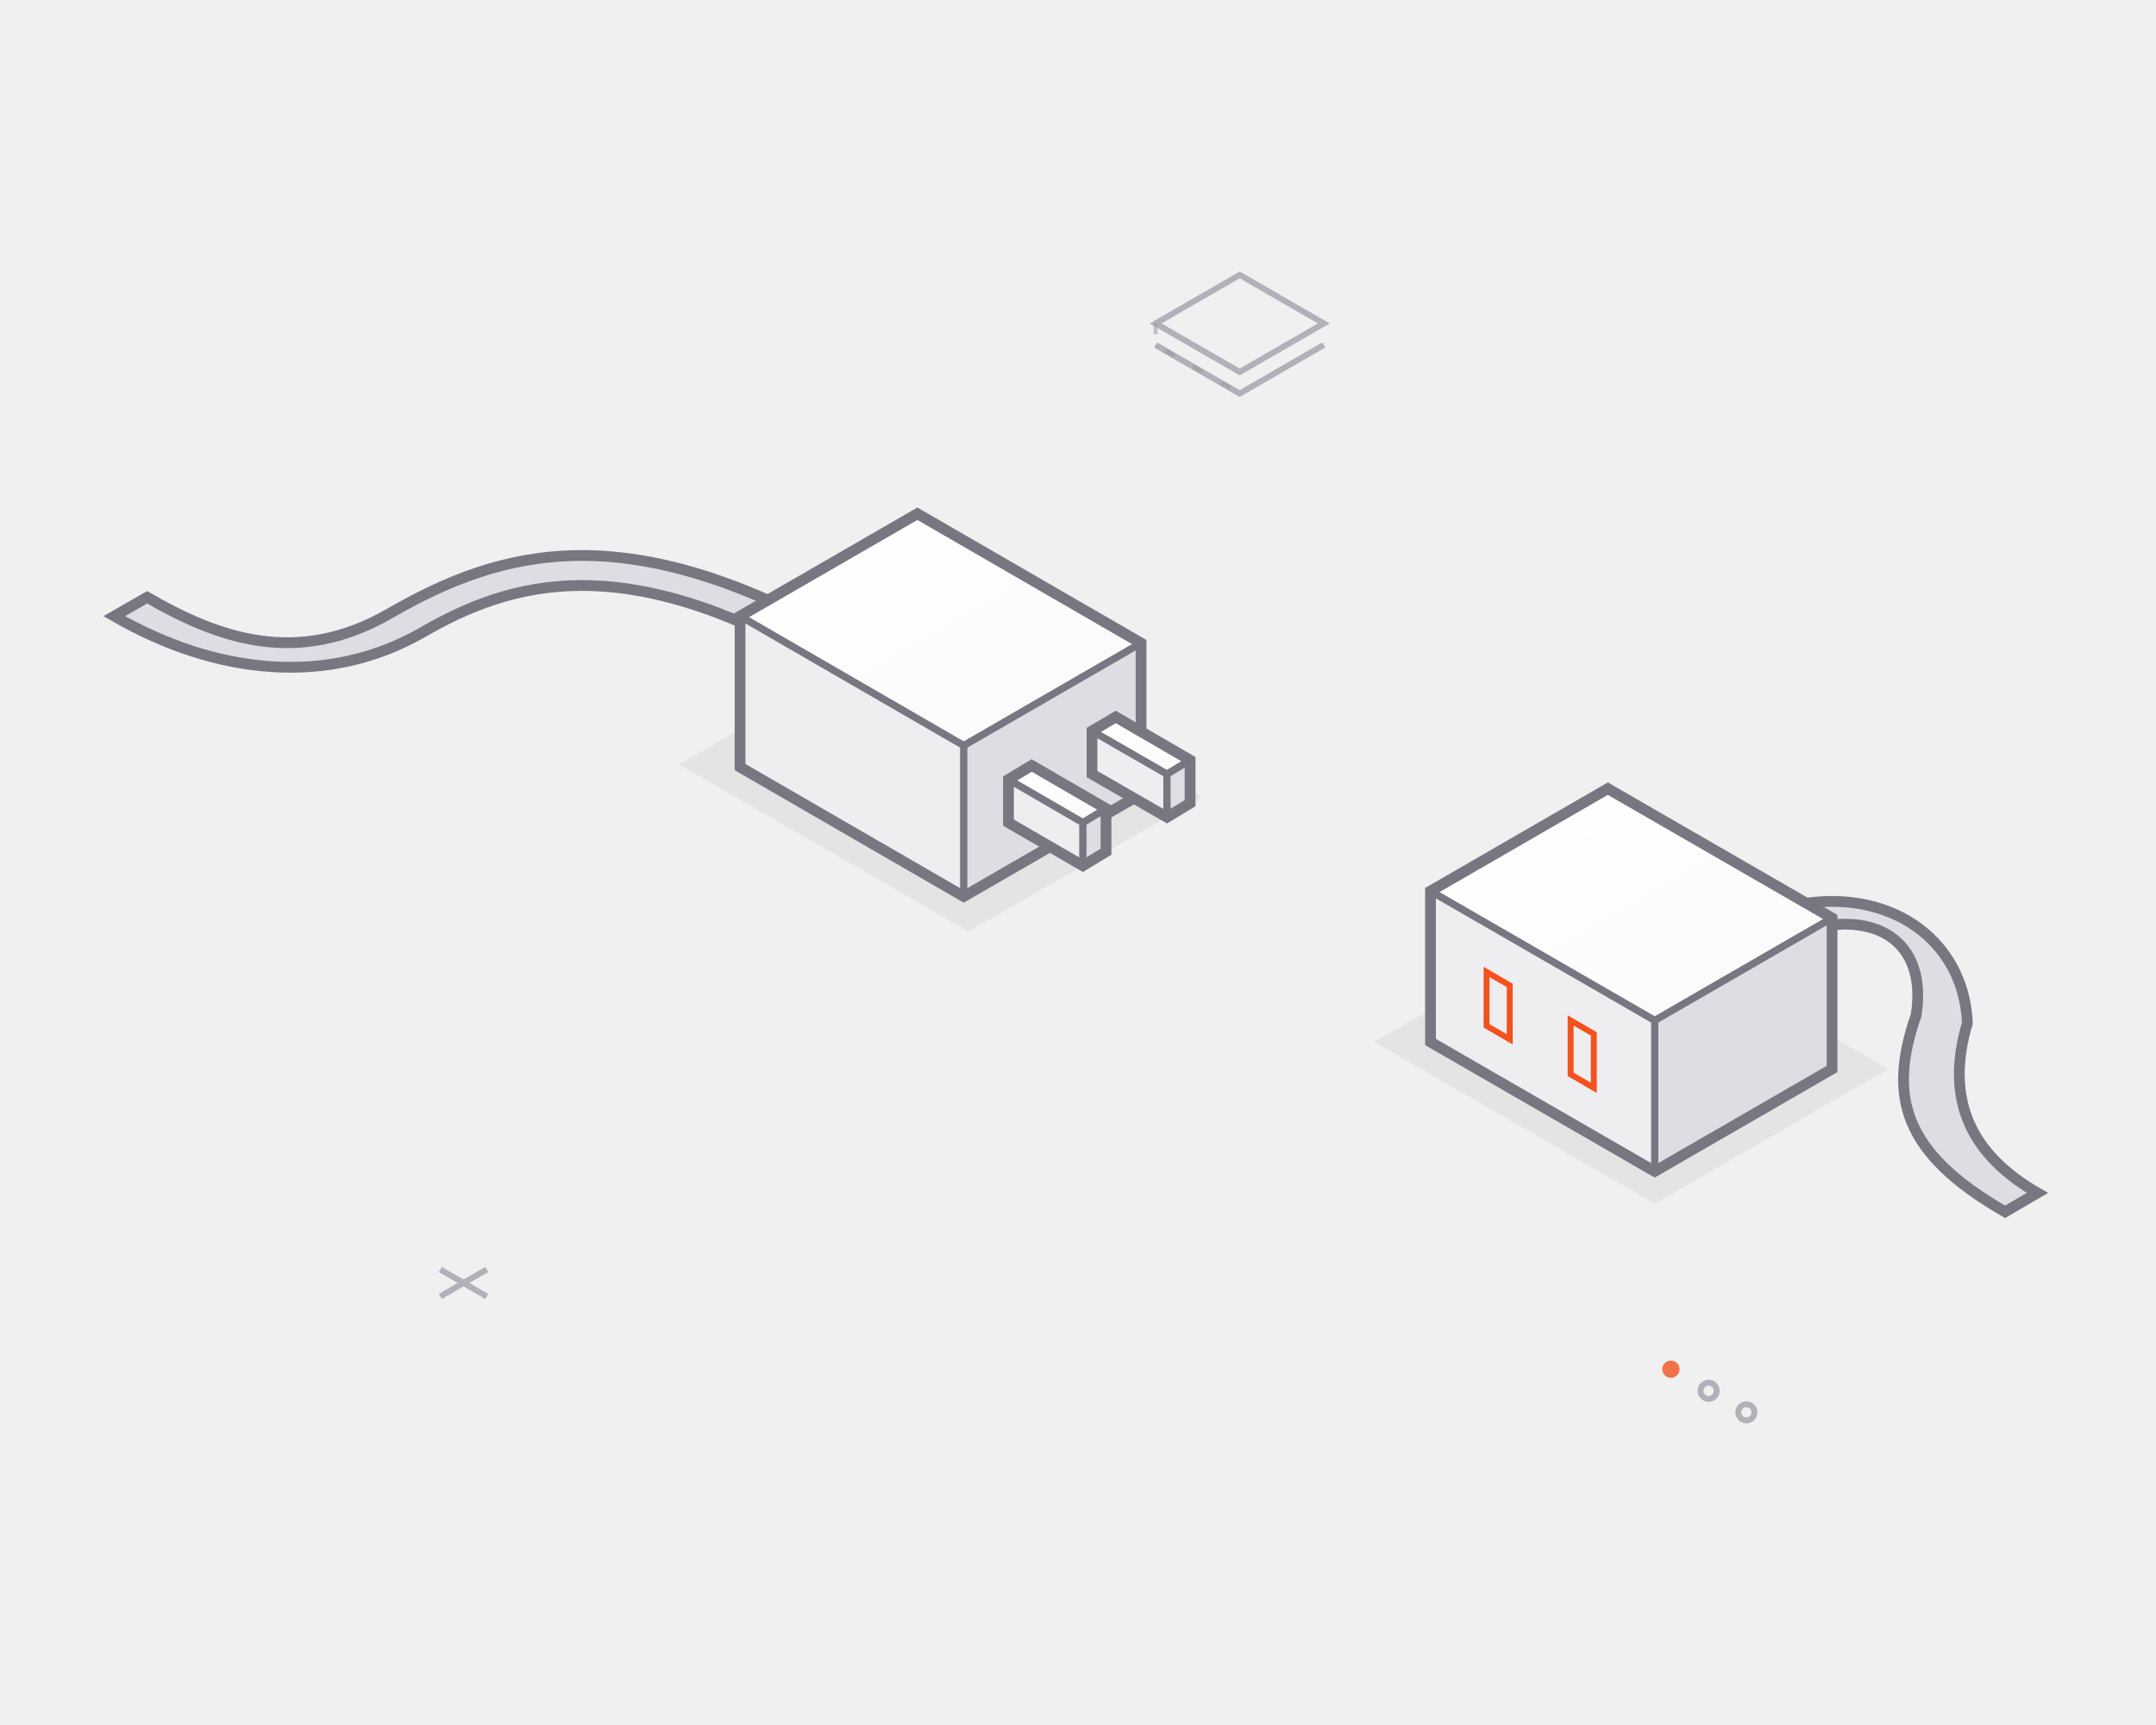
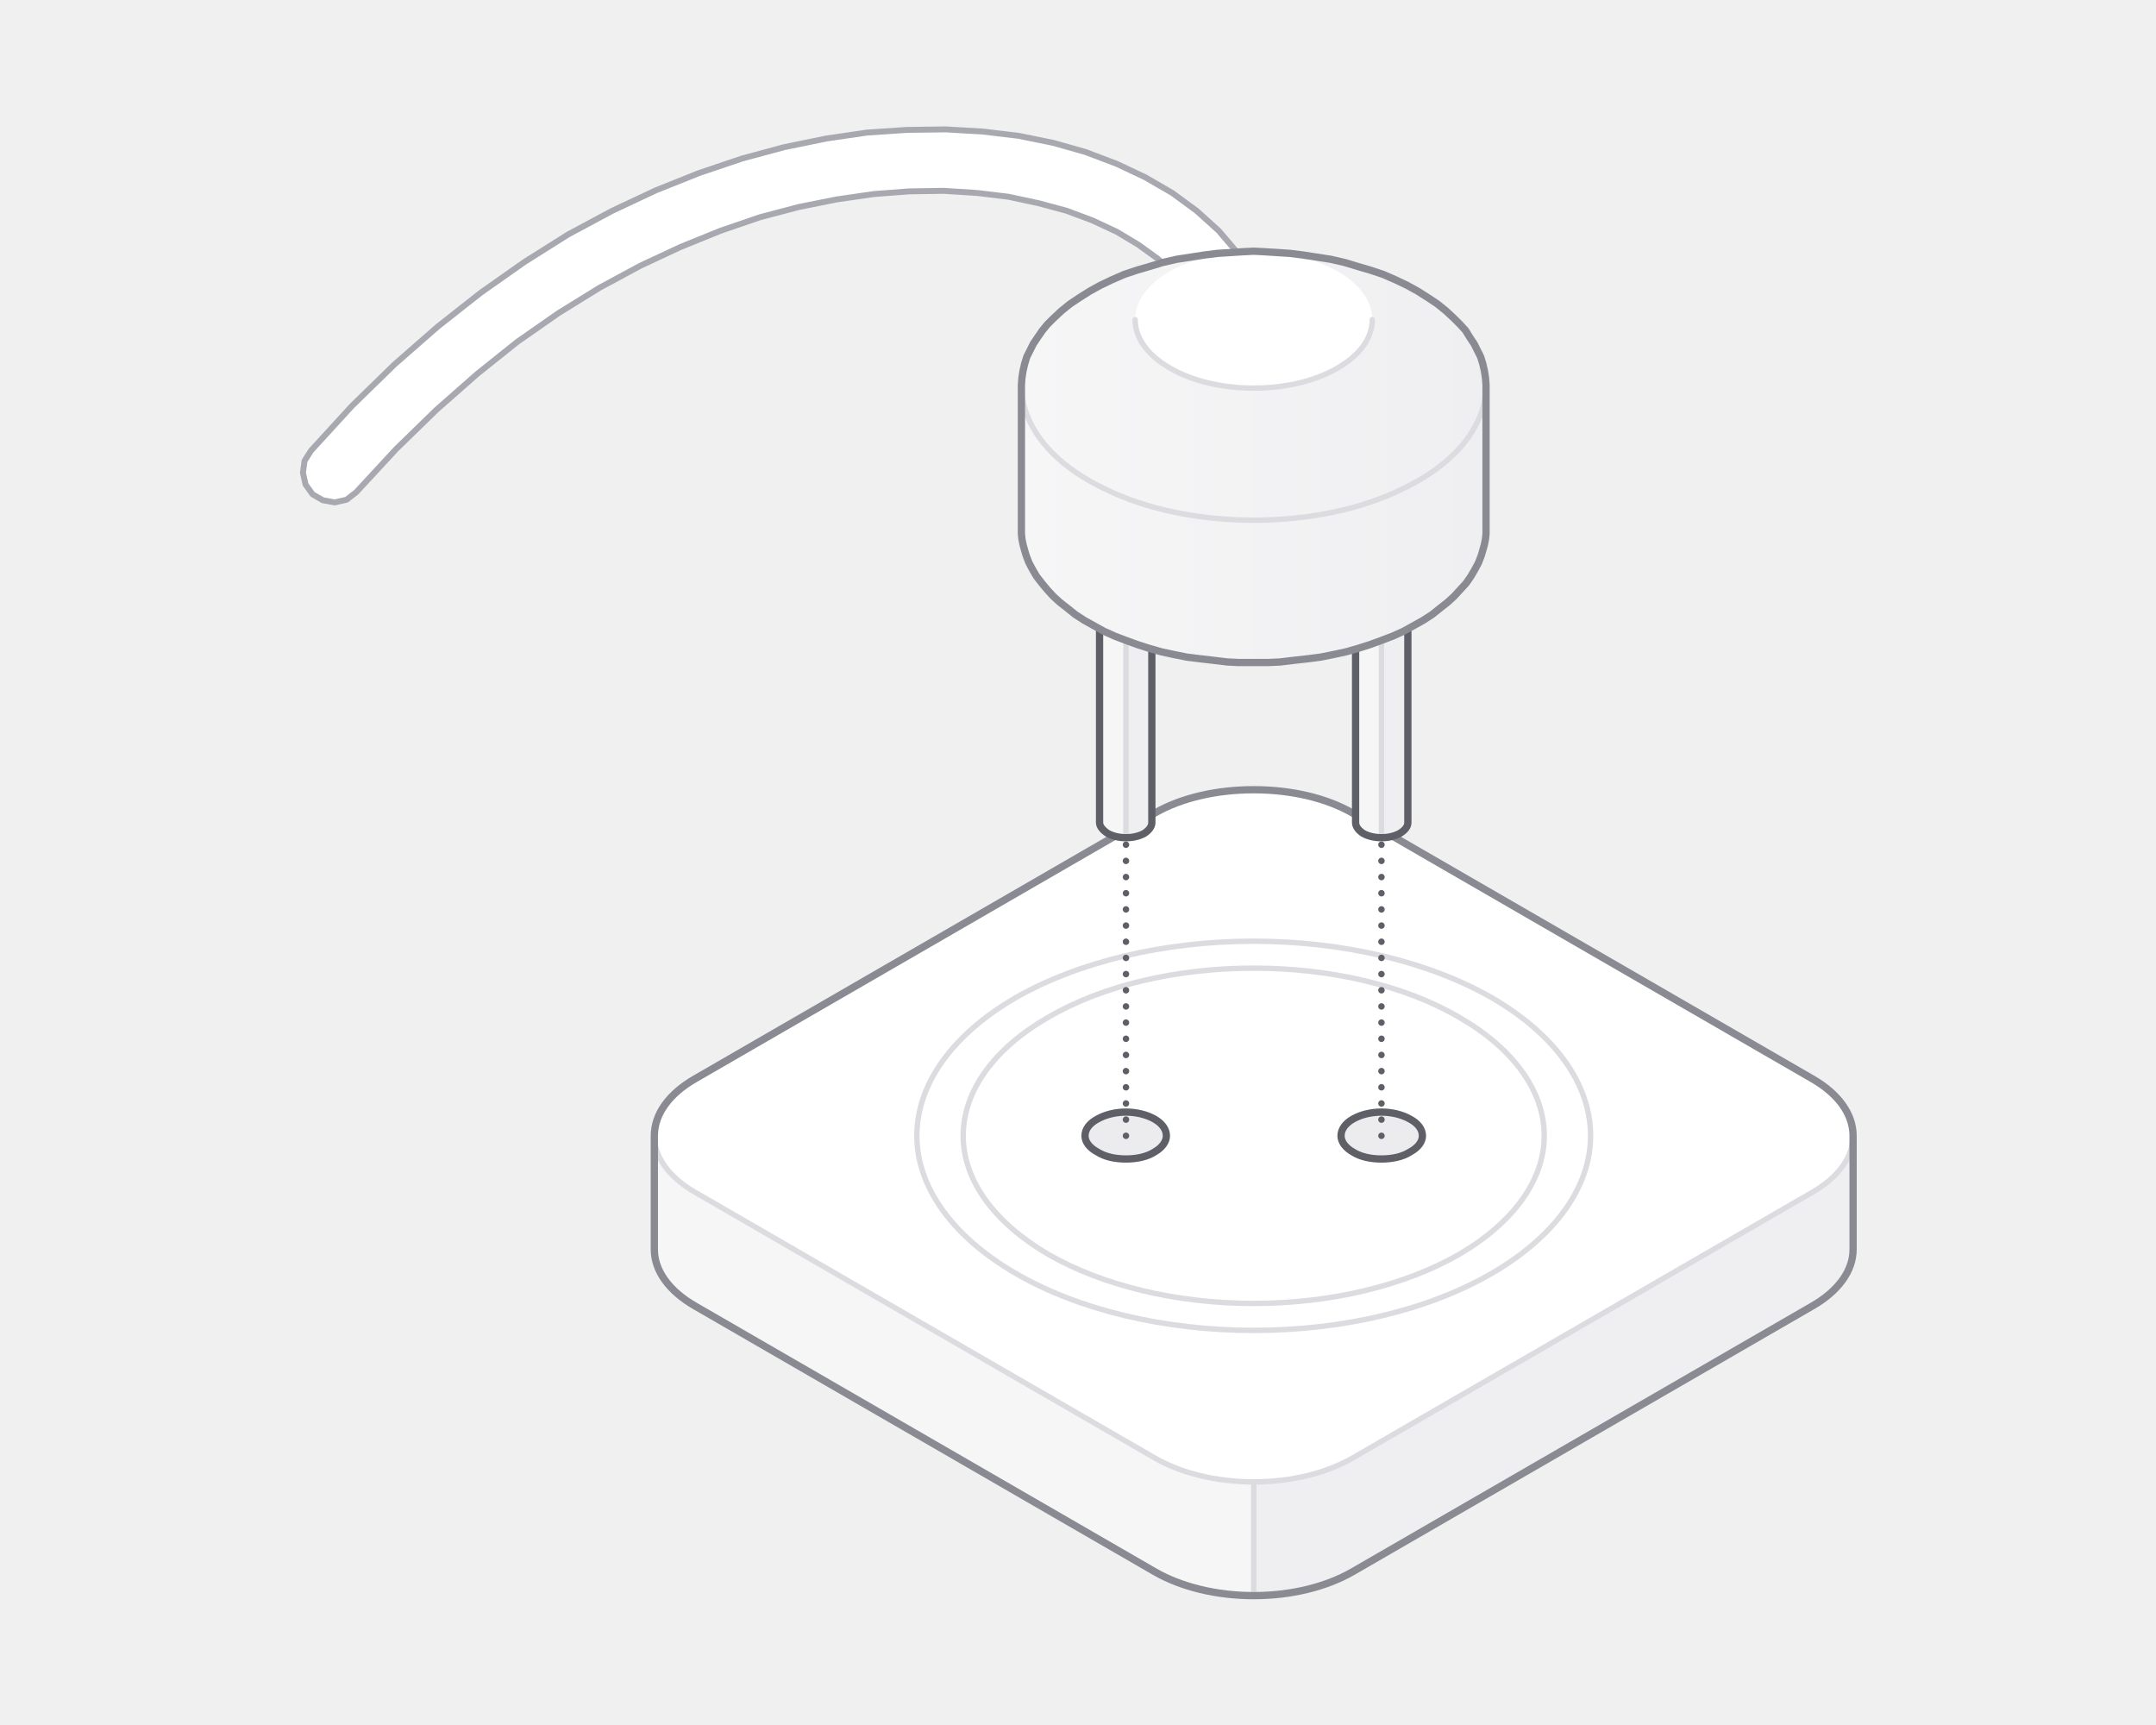
- <svg xmlns="http://www.w3.org/2000/svg" width="400" height="320" viewBox="0 0 400 320" fill="none" role="img" aria-labelledby="fg-empty-offline-light-title fg-empty-offline-light-description" class="fg-empty-offline-light">
+ <svg xmlns="http://www.w3.org/2000/svg" width="400" height="320" viewBox="0 0 400 320" fill="none" role="img" aria-labelledby="fg-state-offline-light-title fg-state-offline-light-description" class="fg-state-offline-light">
  <defs>
-     <linearGradient id="fg-empty-offline-light-plane" x1="0" y1="0" x2="1" y2="1">
-       <stop stop-color="#ffffff" />
-       <stop offset="1" stop-color="#fafafb" />
+     <linearGradient id="fg-state-offline-light-cy" x1="0" y1="0" x2="1" y2="0">
+       <stop stop-color="#f6f6f7" />
+       <stop offset="1" stop-color="#efeff1" />
    </linearGradient>
  </defs>
  <style>
-     .fg-empty-offline-light { stroke-linecap: butt; stroke-linejoin: miter; stroke-width: 2; }
-     .fg-empty-offline-light .right { fill: #dddde3; stroke: #777781; }
-     .fg-empty-offline-light .edge, .fg-empty-offline-light .seam { stroke: #777781; }
-     .fg-empty-offline-light .seam { stroke-width: 1.35; }
-     .fg-empty-offline-light .shade { fill: #1b1b24; fill-opacity: .055; }
-     .fg-empty-offline-light .soft { stroke: #a1a1ab; stroke-width: 1.1; }
-     .fg-empty-offline-light .guide { stroke: #85858f; stroke-width: .8; stroke-dasharray: 2 4; opacity: .55; }
-     .fg-empty-offline-light .accent { stroke: #f4511e; }
-     .fg-empty-offline-light .accent { stroke-width: 1.1; }
-     .fg-empty-offline-light .accent-fill { fill: #f4511e; }
-     .fg-empty-offline-light .tf { fill: url(#fg-empty-offline-light-plane); }
-     .fg-empty-offline-light .lf { fill: #eeeef1; }
-     .fg-empty-offline-light .rf { fill: #dddde3; }
+     .fg-state-offline-light { stroke-linecap: round; stroke-linejoin: round; }
+     .fg-state-offline-light path { vector-effect: non-scaling-stroke; }
+     .fg-state-offline-light .t { fill: #ffffff; }
+     .fg-state-offline-light .l { fill: #f6f6f7; }
+     .fg-state-offline-light .r { fill: #efeff1; }
+     .fg-state-offline-light .hole { fill: #ececef; }
+     .fg-state-offline-light .cy { fill: url(#fg-state-offline-light-cy); }
+     .fg-state-offline-light .af { fill: #5f5f68; }
+     .fg-state-offline-light .kf { fill: #85858e; }
+     .fg-state-offline-light .eo { fill-rule: evenodd; }
+     .fg-state-offline-light .o { stroke: #8a8a93; stroke-width: 1.35; }
+     .fg-state-offline-light .o2 { stroke: #a8a8b0; stroke-width: 1.1; }
+     .fg-state-offline-light .e { stroke: #dcdce0; stroke-width: 1; }
+     .fg-state-offline-light .d { stroke: #a1a1aa; stroke-width: 1.2; stroke-dasharray: 0 3; }
+     .fg-state-offline-light .dh { stroke: #dcdce0; stroke-width: 1.2; stroke-dasharray: 0 3; }
+     .fg-state-offline-light .g { stroke: #a8a8b0; stroke-width: 1; stroke-dasharray: 3 3; }
+     .fg-state-offline-light .k { stroke: #85858e; stroke-width: 1.2; }
+     .fg-state-offline-light .ka, .fg-state-offline-light .oa { stroke: #5f5f68; stroke-width: 1.35; }
+     .fg-state-offline-light .da { stroke: #5f5f68; stroke-width: 1.2; stroke-dasharray: 0 3; }
+     .fg-state-offline-light .ga { stroke: #5f5f68; stroke-width: 1; stroke-dasharray: 3 3; }
  </style>
-   <g data-part="illustration">
-     <g data-part="decoration" aria-hidden="true" pointer-events="none" opacity=".8">
-       <path class="soft" d="M230 51L245.6 60L230 69L214.4 60ZM214.4 64L230 73L245.6 64M81.7 235.5L90.3 240.5M81.7 240.5L90.3 235.5M315.5 258a1.5 1.5 0 1 0 3 0a1.5 1.5 0 1 0 -3 0ZM322.5 262a1.5 1.5 0 1 0 3 0a1.5 1.5 0 1 0 -3 0Z" />
-       <path class="guide" d="M214.4 60L214.4 64L230 73" />
-       <path class="accent-fill" d="M308.4 254a1.6 1.6 0 1 0 3.2 0a1.6 1.6 0 1 0 -3.2 0Z" />
-     </g>
-     <g data-part="subject">
-       <g transform="translate(17.8 13.8)">
-         <polygon class="shade" points="151.5,103 205.2,134 161.9,159 108.2,128" />
-         <polygon class="shade" points="280.5,154.5 332.5,184.5 289.2,209.5 237.2,179.5" />
-         <g data-part="detail">
-           <path class="right" d="M140.2 105.5C98.7 81.5 75.3 88 54.5 100C37.2 110 22.5 104.5 9.5 97L3.4 100.5C22.5 111.5 43.2 113.5 60.6 103.5C77 94 97.8 88 134.2 109Z" />
-         </g>
-         <g data-part="detail">
-           <path class="right" d="M301.3 159.5C324.7 146 346.4 156.5 347.2 176C342.9 190.5 348.1 200.5 360.2 207.5L354.2 211C335.1 200 332.5 189.5 337.7 174.5C340.3 158 325.6 152.5 307.4 163Z" />
-         </g>
-         <g data-part="volume">
-           <polygon class="lf" points="152.4,81.5 193.9,105.5 193.9,133.5 161,152.5 119.5,128.5 119.5,100.5" />
-           <polygon class="rf" points="193.9,105.5 161,124.5 161,152.5 193.9,133.5" />
-           <polygon class="tf" points="152.4,81.5 193.9,105.5 161,124.5 119.5,100.5" />
-           <path class="seam" d="M161 124.5L193.9 105.5M161 124.5L119.5 100.5M161 124.5L161 152.5" />
-           <polygon class="edge" points="152.4,81.5 193.9,105.5 193.9,133.5 161,152.5 119.5,128.5 119.5,100.5" />
-         </g>
-         <g data-part="volume">
-           <polygon class="lf" points="280.5,132.5 322.1,156.5 322.1,184.5 289.2,203.5 247.6,179.5 247.6,151.5" />
-           <polygon class="rf" points="322.1,156.5 289.2,175.5 289.2,203.5 322.1,184.5" />
-           <polygon class="tf" points="280.5,132.5 322.1,156.5 289.2,175.5 247.6,151.5" />
-           <path class="seam" d="M289.2 175.5L322.1 156.5M289.2 175.5L247.6 151.5M289.2 175.5L289.2 203.5" />
-           <polygon class="edge" points="280.5,132.5 322.1,156.5 322.1,184.5 289.2,203.5 247.6,179.5 247.6,151.5" />
-         </g>
-         <g data-part="volume">
-           <polygon class="lf" points="189.2,119.2 203,127.2 203,135.2 198.7,137.8 184.8,129.8 184.8,121.8" />
-           <polygon class="rf" points="203,127.2 198.7,129.8 198.7,137.8 203,135.2" />
-           <polygon class="tf" points="189.2,119.2 203,127.2 198.7,129.8 184.8,121.8" />
-           <path class="seam" d="M198.7 129.8L203 127.2M198.7 129.8L184.8 121.8M198.7 129.8L198.7 137.8" />
-           <polygon class="edge" points="189.2,119.2 203,127.2 203,135.2 198.7,137.8 184.8,129.8 184.8,121.8" />
-         </g>
-         <g data-part="volume">
-           <polygon class="lf" points="173.6,128.2 187.4,136.2 187.4,144.2 183.1,146.8 169.3,138.8 169.3,130.8" />
-           <polygon class="rf" points="187.4,136.2 183.1,138.8 183.1,146.8 187.4,144.2" />
-           <polygon class="tf" points="173.6,128.2 187.4,136.2 183.1,138.8 169.3,130.8" />
-           <path class="seam" d="M183.1 138.8L187.4 136.2M183.1 138.8L169.3 130.8M183.1 138.8L183.1 146.8" />
-           <polygon class="edge" points="173.6,128.2 187.4,136.2 187.4,144.2 183.1,146.8 169.3,138.8 169.3,130.8" />
-         </g>
-         <g data-part="detail">
-           <path class="accent" d="M258 166.5L262.3 169L262.3 179L258 176.5Z" />
-           <path class="accent" d="M273.6 175.5L277.9 178L277.9 188L273.6 185.5Z" />
-         </g>
-       </g>
-     </g>
-   </g>
+   <path class="r" d="M343.8 210.7C343.8 214.6 341.1 218.4 336.2 221.2L250.9 270.5C246 273.3 239.5 274.9 232.6 274.9L232.6 296C239.5 296 246 294.4 250.9 291.6L336.2 242.3C341.1 239.5 343.8 235.7 343.8 231.8Z" />
+   <path class="l" d="M232.6 274.9C225.7 274.9 219.2 273.3 214.3 270.5L129 221.2C124.1 218.4 121.4 214.6 121.4 210.7L121.4 231.8C121.4 235.7 124.1 239.5 129 242.3L214.3 291.6C219.2 294.4 225.7 296 232.6 296Z" />
+   <path class="t" d="M121.4 210.7C121.4 206.7 124.1 202.9 129 200.1L214.3 150.8C219.2 148 225.7 146.5 232.6 146.5C239.5 146.5 246 148 250.9 150.8L336.2 200.1C341.1 202.9 343.8 206.7 343.8 210.7C343.8 214.6 341.1 218.4 336.2 221.2L250.9 270.5C246 273.3 239.5 274.9 232.6 274.9C225.7 274.9 219.2 273.3 214.3 270.5L129 221.2C124.1 218.4 121.4 214.6 121.4 210.7Z" />
+   <path class="e" d="M343.8 210.7C343.8 214.6 341.1 218.4 336.2 221.2L250.9 270.5C246 273.3 239.5 274.9 232.6 274.9C225.7 274.9 219.2 273.3 214.3 270.5L129 221.2C124.1 218.4 121.4 214.6 121.4 210.7M232.6 274.9L232.6 296M121.4 210.7L121.4 231.8" />
+   <path class="o" d="M121.4 210.7C121.4 206.7 124.1 202.9 129 200.1L214.3 150.8C219.2 148 225.7 146.5 232.6 146.5C239.5 146.5 246 148 250.9 150.8L336.2 200.1C341.1 202.9 343.8 206.7 343.8 210.7L343.8 231.8C343.8 235.7 341.1 239.5 336.2 242.3L250.9 291.6C246 294.4 239.5 296 232.6 296C225.7 296 219.2 294.4 214.3 291.6L129 242.3C124.1 239.5 121.4 235.7 121.4 231.8Z" />
+   <path class="e" d="M276.8 236.2C265.1 243 249.2 246.8 232.6 246.8C216 246.8 200.1 243 188.4 236.2C176.7 229.4 170.1 220.2 170.1 210.7C170.1 201.1 176.7 191.9 188.4 185.1C200.1 178.4 216 174.6 232.6 174.6C249.2 174.6 265.1 178.4 276.8 185.1C288.5 191.9 295.1 201.1 295.1 210.7C295.1 220.2 288.5 229.4 276.8 236.2ZM270.7 232.7C260.6 238.5 246.9 241.8 232.6 241.8C218.3 241.8 204.6 238.5 194.5 232.7C184.4 226.8 178.7 218.9 178.7 210.7C178.7 202.4 184.4 194.5 194.5 188.7C204.6 182.8 218.3 179.6 232.6 179.6C246.9 179.6 260.6 182.8 270.7 188.7C280.8 194.5 286.5 202.4 286.5 210.7C286.5 218.9 280.8 226.8 270.7 232.7Z" />
+   <path class="hole" d="M214.2 213.7C212.8 214.6 210.9 215 208.9 215C206.9 215 205 214.6 203.6 213.7C202.1 212.9 201.3 211.8 201.3 210.7C201.3 209.5 202.1 208.4 203.6 207.6C205 206.8 206.9 206.3 208.9 206.3C210.9 206.3 212.8 206.8 214.2 207.6C215.6 208.4 216.4 209.5 216.4 210.7C216.4 211.8 215.6 212.9 214.2 213.7Z" />
+   <path class="oa" d="M214.2 213.7C212.8 214.6 210.9 215 208.9 215C206.9 215 205 214.6 203.6 213.7C202.1 212.9 201.3 211.8 201.3 210.7C201.3 209.5 202.1 208.4 203.6 207.6C205 206.8 206.9 206.3 208.9 206.3C210.9 206.3 212.8 206.8 214.2 207.6C215.6 208.4 216.4 209.5 216.4 210.7C216.4 211.8 215.6 212.9 214.2 213.7Z" />
+   <path class="hole" d="M261.6 213.7C260.2 214.6 258.3 215 256.3 215C254.3 215 252.4 214.6 251 213.7C249.6 212.9 248.8 211.8 248.8 210.7C248.8 209.5 249.6 208.4 251 207.6C252.4 206.8 254.3 206.3 256.3 206.3C258.3 206.3 260.2 206.8 261.6 207.6C263.1 208.4 263.9 209.5 263.9 210.7C263.9 211.8 263.1 212.9 261.6 213.7Z" />
+   <path class="oa" d="M261.6 213.7C260.2 214.6 258.3 215 256.3 215C254.3 215 252.4 214.6 251 213.7C249.6 212.9 248.8 211.8 248.8 210.7C248.8 209.5 249.6 208.4 251 207.6C252.4 206.8 254.3 206.3 256.3 206.3C258.3 206.3 260.2 206.8 261.6 207.6C263.1 208.4 263.9 209.5 263.9 210.7C263.9 211.8 263.1 212.9 261.6 213.7Z" />
+   <path class="da" d="M208.9 210.7L208.9 152.6M256.3 210.7L256.3 152.6" />
+   <path class="t" d="M238.3 71.2L238 66.2L236.9 60.9L235.1 55.9L232.7 51.2L229.6 46.9L226.1 42.8L222 39.1L217.5 35.8L212.5 32.9L207.2 30.4L201.4 28.2L195.4 26.5L189 25.2L182.3 24.4L175.4 24L168.2 24.1L160.8 24.6L153.3 25.7L145.5 27.3L137.7 29.4L129.7 32.1L121.7 35.3L113.6 39.1L105.4 43.5L97.3 48.6L89.2 54.3L81.2 60.6L73.2 67.6L65.3 75.3L57.7 83.6L56.5 85.5L56.2 87.7L56.7 89.9L58 91.7L59.9 92.8L62.1 93.2L64.3 92.7L66.1 91.3L73.5 83.3L81 76L88.5 69.4L96 63.4L103.6 58.1L111.2 53.4L118.8 49.3L126.3 45.8L133.7 42.8L141 40.3L148.2 38.4L155.2 37L162.1 36L168.7 35.5L175.1 35.4L181.3 35.8L187.1 36.5L192.7 37.7L197.9 39.1L202.7 40.9L207.2 43L211.2 45.4L214.8 48L218 50.9L220.6 53.9L222.9 57.1L224.6 60.5L225.8 64L226.6 67.7L226.9 72L237.7 69.1L236.4 67.3L234.4 66.2L232.2 65.9L230.1 66.5L228.3 67.9L227.2 69.8Z" />
+   <path class="o2" d="M238.3 71.2L238 66.2L236.9 60.9L235.1 55.9L232.7 51.2L229.6 46.9L226.1 42.8L222 39.1L217.5 35.8L212.5 32.9L207.2 30.4L201.4 28.2L195.4 26.5L189 25.2L182.3 24.4L175.4 24L168.2 24.1L160.8 24.6L153.3 25.7L145.5 27.3L137.7 29.4L129.7 32.1L121.7 35.3L113.6 39.1L105.4 43.5L97.3 48.6L89.2 54.3L81.2 60.6L73.2 67.6L65.3 75.3L57.7 83.6L56.5 85.5L56.2 87.7L56.7 89.9L58 91.7L59.9 92.8L62.1 93.2L64.3 92.7L66.1 91.3L73.5 83.3L81 76L88.5 69.4L96 63.4L103.6 58.1L111.2 53.4L118.8 49.3L126.3 45.8L133.7 42.8L141 40.3L148.2 38.4L155.2 37L162.1 36L168.7 35.5L175.1 35.4L181.3 35.8L187.1 36.5L192.7 37.7L197.9 39.1L202.7 40.9L207.2 43L211.2 45.4L214.8 48L218 50.9L220.6 53.9L222.9 57.1L224.6 60.5L225.8 64L226.6 67.7L226.9 72L237.7 69.1L236.4 67.3L234.4 66.2L232.2 65.9L230.1 66.5L228.3 67.9L227.2 69.8Z" />
+   <path class="r" d="M213.7 98C213.7 98.8 213.2 99.5 212.3 100C211.4 100.5 210.2 100.8 208.9 100.8L208.9 155.4C210.2 155.4 211.4 155.1 212.3 154.6C213.2 154 213.7 153.3 213.7 152.6Z" />
+   <path class="l" d="M208.9 100.8C207.6 100.8 206.4 100.5 205.5 100C204.6 99.5 204 98.8 204 98L204 152.6C204 153.3 204.6 154 205.5 154.6C206.4 155.1 207.6 155.4 208.9 155.4Z" />
+   <path class="t" d="M204 98C204 97.3 204.6 96.6 205.5 96C206.4 95.5 207.6 95.2 208.9 95.2C210.2 95.2 211.4 95.5 212.3 96C213.2 96.6 213.7 97.3 213.7 98C213.7 98.8 213.2 99.5 212.3 100C211.4 100.5 210.2 100.8 208.9 100.8C207.6 100.8 206.4 100.5 205.5 100C204.6 99.5 204 98.8 204 98Z" />
+   <path class="e" d="M213.7 98C213.7 98.8 213.2 99.5 212.3 100C211.4 100.5 210.2 100.8 208.9 100.8C207.6 100.8 206.4 100.5 205.5 100C204.6 99.5 204 98.8 204 98M208.9 100.8L208.9 155.4M204 98L204 152.6" />
+   <path class="oa" d="M204 98C204 97.3 204.6 96.6 205.5 96C206.4 95.5 207.6 95.2 208.9 95.2C210.2 95.2 211.4 95.5 212.3 96C213.2 96.6 213.7 97.3 213.7 98L213.7 152.6C213.7 153.3 213.2 154 212.3 154.6C211.4 155.1 210.2 155.4 208.9 155.4C207.6 155.4 206.4 155.1 205.5 154.6C204.6 154 204 153.3 204 152.6Z" />
+   <path class="r" d="M261.2 98C261.2 98.8 260.7 99.5 259.7 100C258.8 100.5 257.6 100.8 256.3 100.8L256.3 155.4C257.6 155.4 258.8 155.1 259.7 154.6C260.7 154 261.2 153.3 261.2 152.6Z" />
+   <path class="l" d="M256.3 100.8C255 100.8 253.8 100.5 252.9 100C252 99.5 251.5 98.8 251.5 98L251.5 152.6C251.5 153.3 252 154 252.9 154.6C253.8 155.1 255 155.4 256.3 155.4Z" />
+   <path class="t" d="M251.5 98C251.5 97.3 252 96.6 252.9 96C253.8 95.5 255 95.2 256.3 95.2C257.6 95.2 258.8 95.5 259.7 96C260.7 96.6 261.2 97.3 261.2 98C261.2 98.8 260.7 99.5 259.7 100C258.8 100.5 257.6 100.8 256.3 100.8C255 100.8 253.8 100.5 252.9 100C252 99.5 251.5 98.8 251.5 98Z" />
+   <path class="e" d="M261.2 98C261.2 98.8 260.7 99.5 259.7 100C258.8 100.5 257.6 100.8 256.3 100.8C255 100.8 253.8 100.5 252.9 100C252 99.5 251.5 98.8 251.5 98M256.3 100.8L256.3 155.4M251.5 98L251.5 152.6" />
+   <path class="oa" d="M251.5 98C251.5 97.3 252 96.6 252.9 96C253.8 95.5 255 95.2 256.3 95.2C257.6 95.2 258.8 95.5 259.7 96C260.7 96.6 261.2 97.3 261.2 98L261.2 152.6C261.2 153.3 260.7 154 259.7 154.6C258.8 155.1 257.6 155.4 256.3 155.4C255 155.4 253.8 155.1 252.9 154.6C252 154 251.5 153.3 251.5 152.6Z" />
+   <path class="cy" d="M232.6 46.6L234.6 46.7L239.3 47L241.7 47.3L244.3 47.7L246.9 48.1L249.5 48.7L251.8 49.4L254.2 50.1L256.6 50.9L258.9 51.9L261 52.9L263 54L264.9 55.2L266.7 56.4L268.3 57.7L269.8 59.1L270.9 60.2L271.9 61.3L272.7 62.6L273.5 63.8L274.1 65L274.7 66.2L275.1 67.5L275.4 68.8L275.6 70.1L275.7 71.4L275.7 89.3L275.7 98.1L275.7 99L275.6 100L275.4 101L275.1 102.1L274.8 103.1L274.3 104.4L273.6 105.7L272.9 106.9L272 108.2L270.9 109.4L269.8 110.6L268.6 111.7L267.2 112.8L265.7 114L264 115.1L262.2 116.1L260.4 117.1L258.4 118L256.3 118.8L254.1 119.6L251.9 120.3L249.8 120.9L247.5 121.4L245 121.9L242.7 122.2L240 122.5L237.5 122.8L235.4 122.9L232.6 122.9L232.6 122.9L229.8 122.9L227.7 122.8L225.2 122.5L222.6 122.2L220.2 121.9L217.7 121.4L215.4 120.9L213.3 120.3L211.1 119.6L208.9 118.8L206.8 118L204.8 117.1L203 116.1L201.2 115.1L199.5 114L198 112.8L196.6 111.7L195.4 110.6L194.3 109.4L193.3 108.2L192.3 106.9L191.6 105.7L190.9 104.4L190.4 103.1L190.1 102.1L189.8 101L189.6 100L189.5 99L189.5 98.1L189.5 89.3L189.5 71.4L189.6 70.1L189.8 68.8L190.1 67.5L190.5 66.2L191.1 65L191.7 63.8L192.5 62.6L193.4 61.3L194.3 60.2L195.4 59.1L196.9 57.7L198.5 56.4L200.3 55.2L202.2 54L204.2 52.9L206.3 51.9L208.6 50.9L211 50.1L213.4 49.4L215.7 48.7L218.3 48.1L220.9 47.7L223.5 47.3L225.9 47L230.6 46.7L232.6 46.6Z" />
+   <path class="t" d="M248.1 68.3C244 70.7 238.4 72 232.6 72C226.8 72 221.2 70.7 217.1 68.3C212.9 65.9 210.6 62.7 210.6 59.3C210.6 55.9 212.9 52.7 217.1 50.3C221.2 48 226.8 46.6 232.6 46.6C238.4 46.6 244 48 248.1 50.3C252.3 52.7 254.6 55.9 254.6 59.3C254.6 62.7 252.3 65.9 248.1 68.3Z" />
+   <path class="e" d="M254.6 59.3C254.6 62.7 252.3 65.9 248.1 68.3C244 70.7 238.4 72 232.6 72C226.8 72 221.2 70.7 217.1 68.3C212.9 65.9 210.6 62.7 210.6 59.3M270.1 59.3C275.1 64.4 276.8 70.3 275 76C273.2 81.8 268 87 260.2 90.7C252.5 94.5 242.7 96.5 232.6 96.5C222.5 96.5 212.7 94.5 205 90.7C197.2 87 192 81.8 190.2 76C188.4 70.3 190.1 64.4 195.1 59.3" />
+   <path class="o" d="M232.6 46.6L234.6 46.7L239.3 47L241.7 47.3L244.3 47.7L246.9 48.1L249.5 48.7L251.8 49.4L254.2 50.1L256.6 50.9L258.9 51.9L261 52.9L263 54L264.9 55.2L266.7 56.4L268.3 57.7L269.8 59.1L270.9 60.2L271.9 61.3L272.7 62.6L273.5 63.8L274.1 65L274.7 66.2L275.1 67.5L275.4 68.8L275.6 70.1L275.7 71.4L275.7 89.3L275.7 98.1L275.7 99L275.6 100L275.4 101L275.1 102.1L274.8 103.1L274.3 104.4L273.6 105.7L272.9 106.9L272 108.2L270.9 109.4L269.8 110.6L268.6 111.7L267.2 112.8L265.7 114L264 115.1L262.2 116.1L260.4 117.1L258.4 118L256.3 118.8L254.1 119.6L251.9 120.3L249.8 120.9L247.5 121.4L245 121.9L242.7 122.2L240 122.5L237.5 122.8L235.4 122.9L232.6 122.9L232.6 122.9L229.8 122.9L227.7 122.8L225.2 122.5L222.6 122.2L220.2 121.9L217.7 121.4L215.4 120.9L213.3 120.3L211.1 119.6L208.9 118.8L206.8 118L204.8 117.1L203 116.1L201.2 115.1L199.5 114L198 112.8L196.6 111.7L195.4 110.6L194.3 109.4L193.3 108.2L192.3 106.9L191.6 105.7L190.9 104.4L190.4 103.1L190.1 102.1L189.8 101L189.6 100L189.5 99L189.5 98.1L189.5 89.3L189.5 71.4L189.6 70.1L189.8 68.8L190.1 67.5L190.5 66.2L191.1 65L191.7 63.8L192.5 62.6L193.4 61.3L194.3 60.2L195.4 59.1L196.9 57.7L198.5 56.4L200.3 55.2L202.2 54L204.2 52.9L206.3 51.9L208.6 50.9L211 50.1L213.4 49.4L215.7 48.7L218.3 48.1L220.9 47.7L223.5 47.3L225.9 47L230.6 46.7L232.6 46.6Z" />
</svg>
